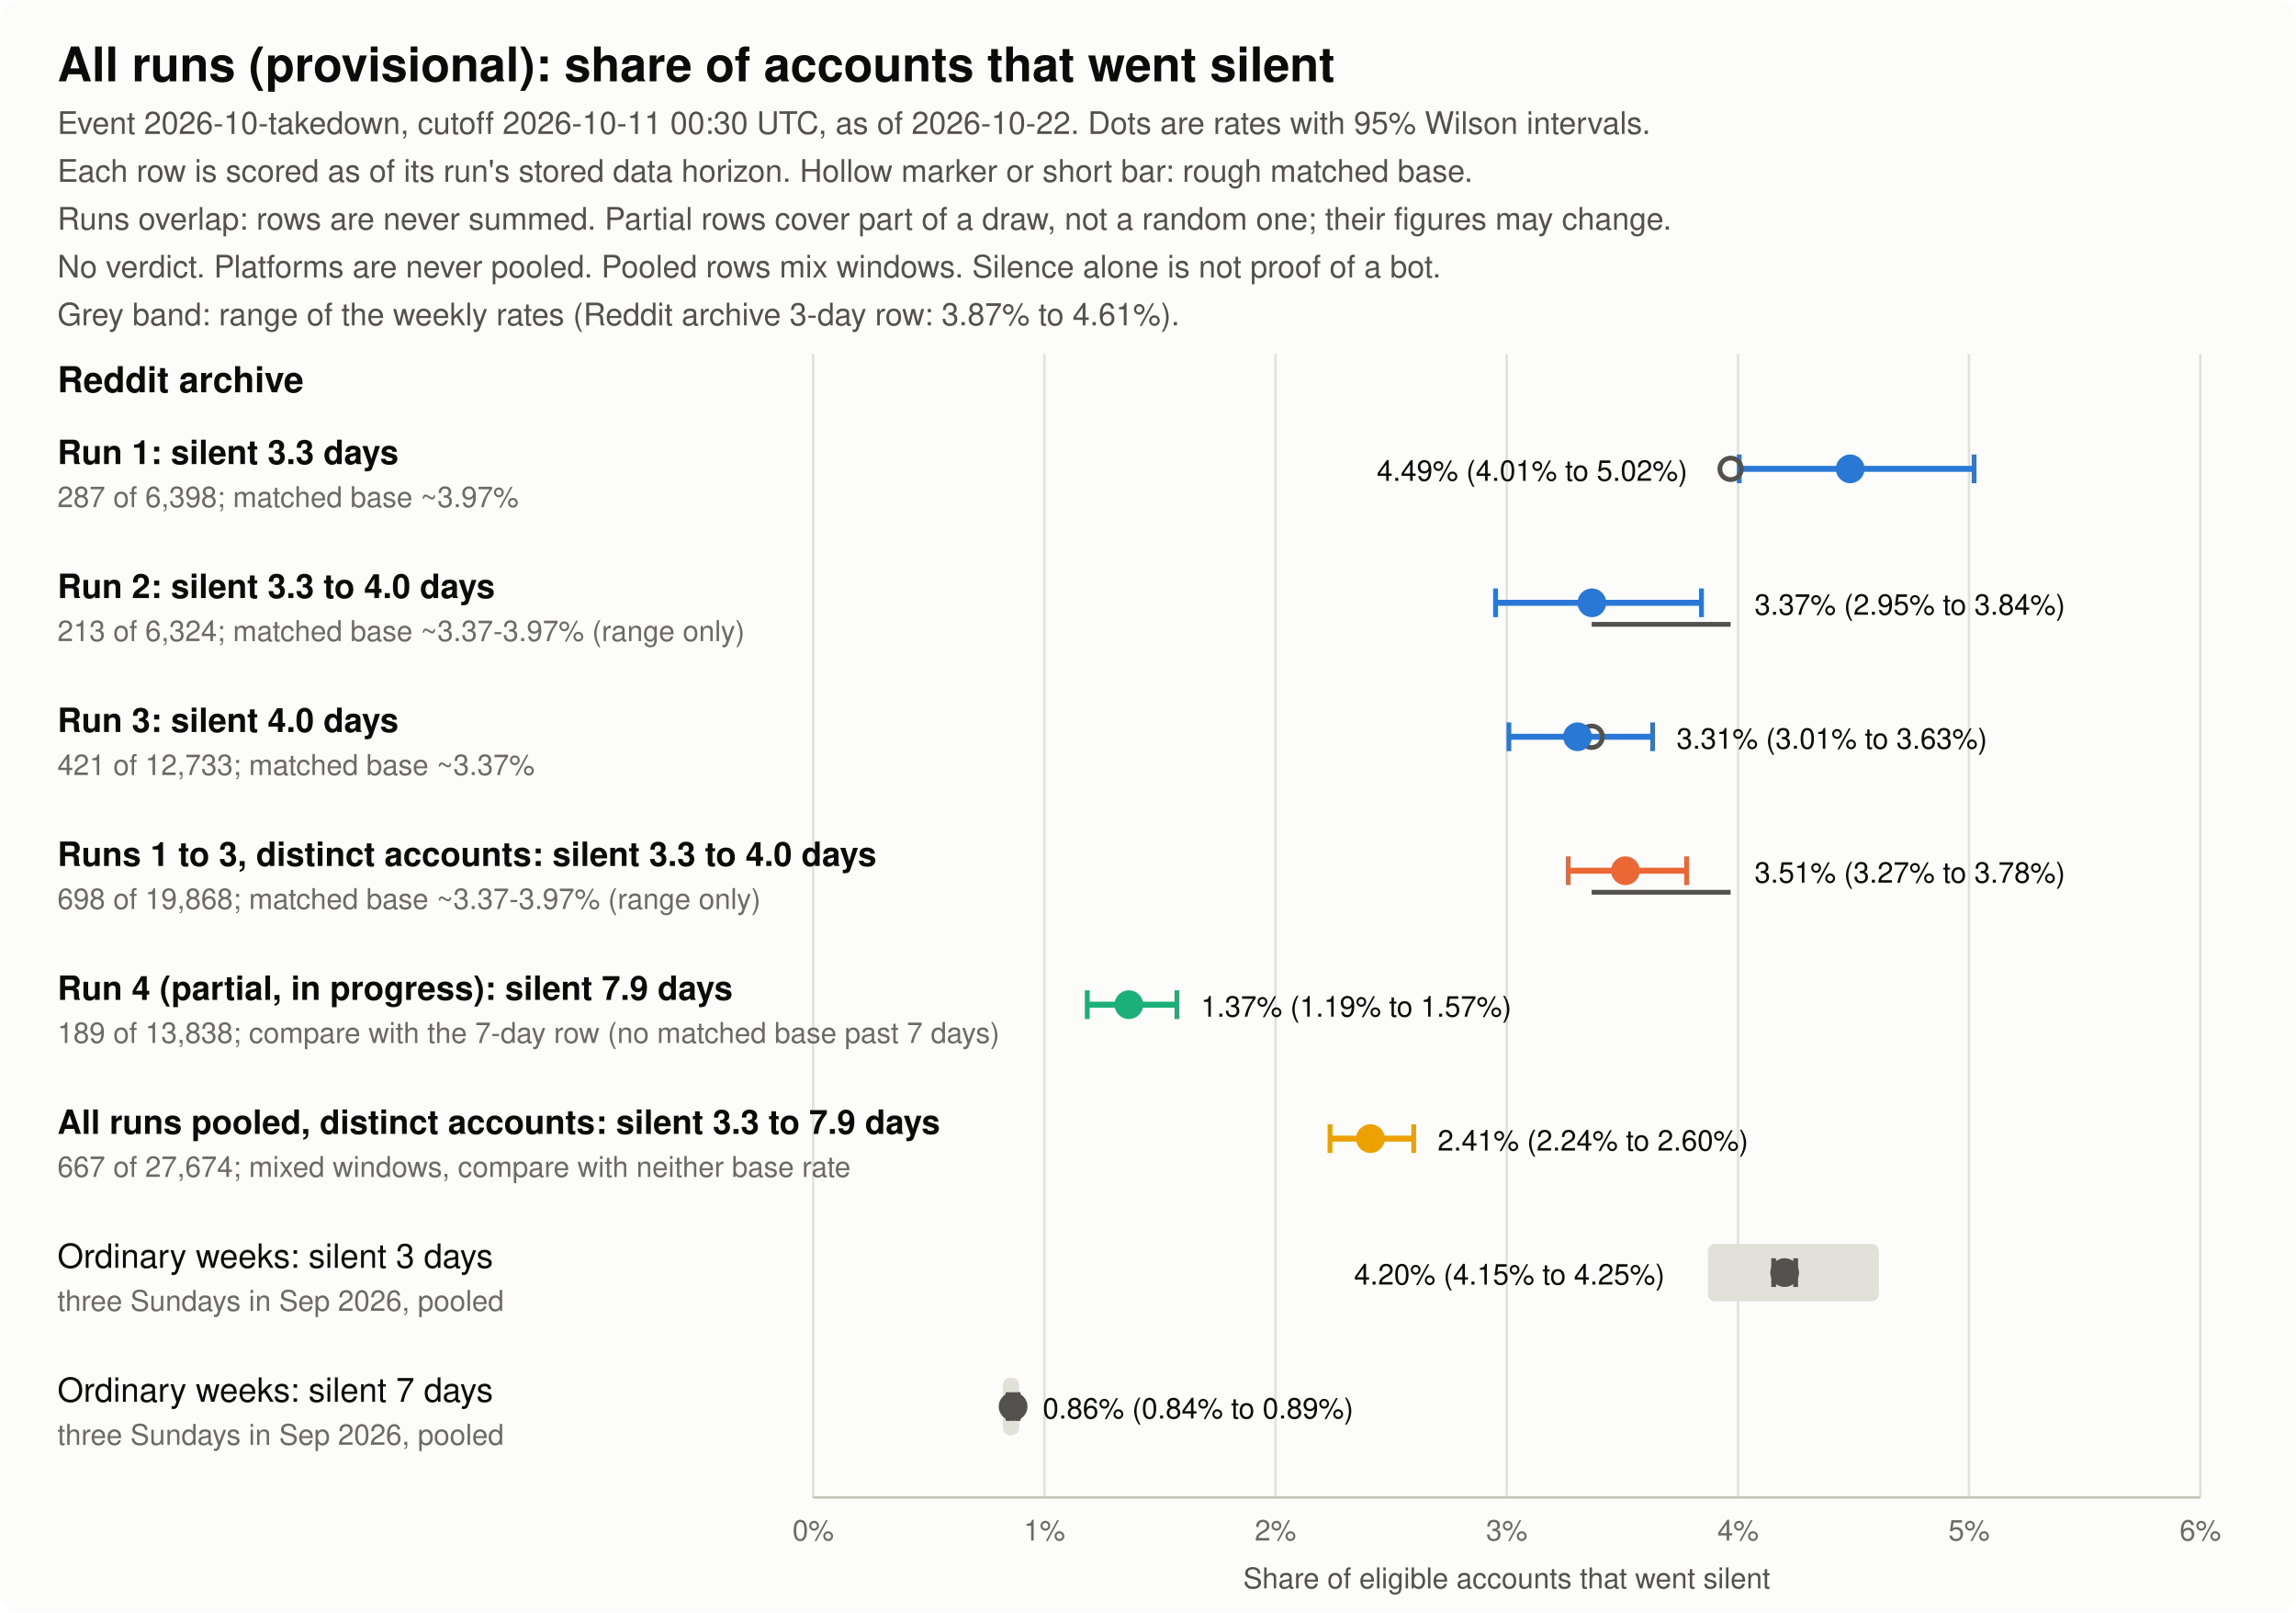
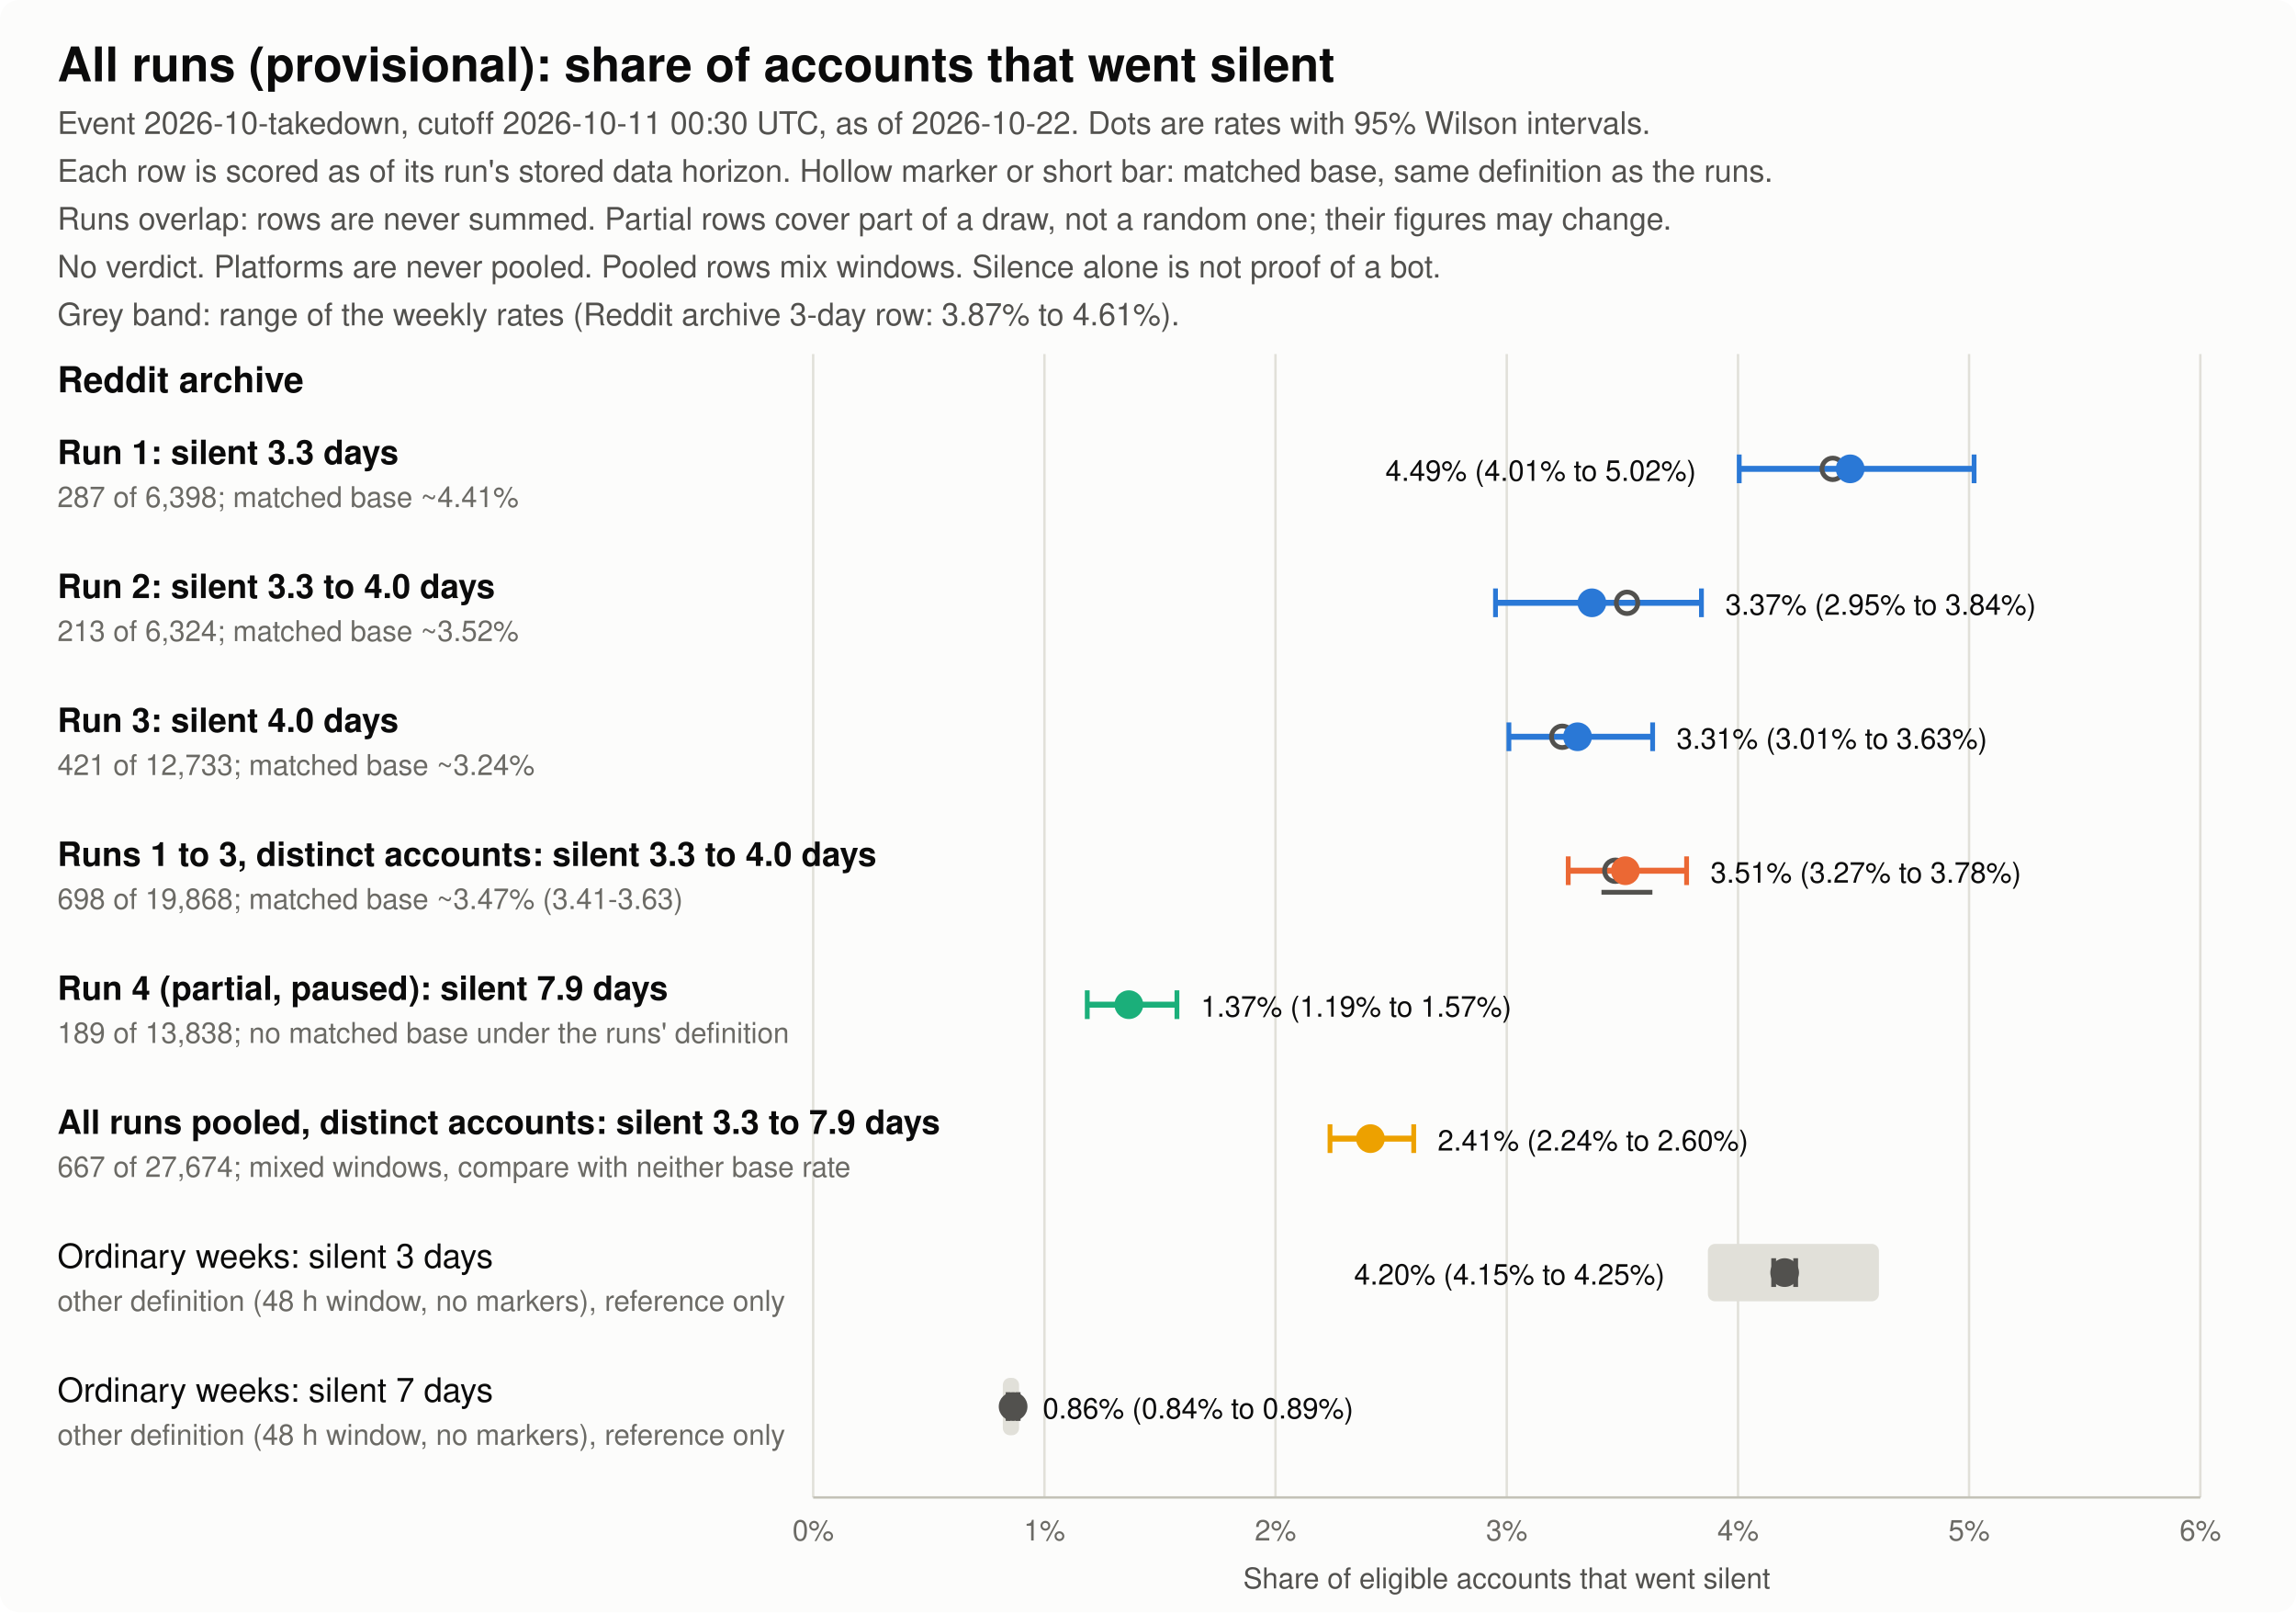
<svg xmlns="http://www.w3.org/2000/svg" width="960" height="674" viewBox="0 0 960 674" role="img" aria-labelledby="t d" font-family="-apple-system, BlinkMacSystemFont, 'Segoe UI', Helvetica, Arial, sans-serif">
  <rect width="960" height="674" rx="8" fill="#fcfcfb" />
  <text x="24.0" y="34.0" font-size="20" fill="#0b0b0b" font-weight="bold">All runs (provisional): share of accounts that went silent</text>
  <text x="24.0" y="56.0" font-size="13" fill="#52514e">Event 2026-10-takedown, cutoff 2026-10-11 00:30 UTC, as of 2026-10-22. Dots are rates with 95% Wilson intervals.</text>
-   <text x="24.0" y="76.0" font-size="13" fill="#52514e">Each row is scored as of its run's stored data horizon. Hollow marker or short bar: rough matched base.</text>
+   <text x="24.0" y="76.0" font-size="13" fill="#52514e">Each row is scored as of its run's stored data horizon. Hollow marker or short bar: matched base, same definition as the runs.</text>
  <text x="24.0" y="96.0" font-size="13" fill="#52514e">Runs overlap: rows are never summed. Partial rows cover part of a draw, not a random one; their figures may change.</text>
  <text x="24.0" y="116.0" font-size="13" fill="#52514e">No verdict. Platforms are never pooled. Pooled rows mix windows. Silence alone is not proof of a bot.</text>
  <text x="24.0" y="136.0" font-size="13" fill="#52514e">Grey band: range of the weekly rates (Reddit archive 3-day row: 3.87% to 4.61%).</text>
  <text x="24.0" y="164.0" font-size="15" fill="#0b0b0b" font-weight="bold">Reddit archive</text>
  <line x1="340.0" y1="148" x2="340.0" y2="626" stroke="#e1e0d9" stroke-width="1" />
  <text x="340.0" y="644.0" font-size="12" fill="#6b6a65" text-anchor="middle">0%</text>
  <line x1="436.7" y1="148" x2="436.7" y2="626" stroke="#e1e0d9" stroke-width="1" />
  <text x="436.7" y="644.0" font-size="12" fill="#6b6a65" text-anchor="middle">1%</text>
  <line x1="533.3" y1="148" x2="533.3" y2="626" stroke="#e1e0d9" stroke-width="1" />
  <text x="533.3" y="644.0" font-size="12" fill="#6b6a65" text-anchor="middle">2%</text>
  <line x1="630.0" y1="148" x2="630.0" y2="626" stroke="#e1e0d9" stroke-width="1" />
  <text x="630.0" y="644.0" font-size="12" fill="#6b6a65" text-anchor="middle">3%</text>
  <line x1="726.7" y1="148" x2="726.7" y2="626" stroke="#e1e0d9" stroke-width="1" />
  <text x="726.7" y="644.0" font-size="12" fill="#6b6a65" text-anchor="middle">4%</text>
  <line x1="823.3" y1="148" x2="823.3" y2="626" stroke="#e1e0d9" stroke-width="1" />
  <text x="823.3" y="644.0" font-size="12" fill="#6b6a65" text-anchor="middle">5%</text>
  <line x1="920.0" y1="148" x2="920.0" y2="626" stroke="#e1e0d9" stroke-width="1" />
  <text x="920.0" y="644.0" font-size="12" fill="#6b6a65" text-anchor="middle">6%</text>
  <line x1="340" y1="626" x2="920" y2="626" stroke="#c3c2b7" stroke-width="1" />
  <text x="630.0" y="664.0" font-size="12" fill="#52514e" text-anchor="middle">Share of eligible accounts that went silent</text>
  <text x="24.0" y="194.0" font-size="14" fill="#0b0b0b" font-weight="bold">Run 1: silent 3.3 days</text>
-   <text x="24.0" y="212.0" font-size="12" fill="#6b6a65">287 of 6,398; matched base ~3.97%</text>
+   <text x="24.0" y="212.0" font-size="12" fill="#6b6a65">287 of 6,398; matched base ~4.41%</text>
  <line x1="727.2" y1="196" x2="825.4" y2="196" stroke="#2a78d6" stroke-width="2.5" />
  <line x1="727.2" y1="190" x2="727.2" y2="202" stroke="#2a78d6" stroke-width="2" />
  <line x1="825.4" y1="190" x2="825.4" y2="202" stroke="#2a78d6" stroke-width="2" />
-   <circle cx="723.6" cy="196" r="4.5" fill="none" stroke="#52514e" stroke-width="2" />
+   <circle cx="766.3" cy="196" r="4.5" fill="none" stroke="#52514e" stroke-width="2" />
  <circle cx="773.6" cy="196" r="6" fill="#2a78d6" />
-   <text x="705.6" y="201.0" font-size="12" fill="#0b0b0b" text-anchor="end">4.49% (4.01% to 5.02%)</text>
+   <text x="709.2" y="201.0" font-size="12" fill="#0b0b0b" text-anchor="end">4.49% (4.01% to 5.02%)</text>
  <text x="24.0" y="250.0" font-size="14" fill="#0b0b0b" font-weight="bold">Run 2: silent 3.3 to 4.0 days</text>
-   <text x="24.0" y="268.0" font-size="12" fill="#6b6a65">213 of 6,324; matched base ~3.37-3.97% (range only)</text>
+   <text x="24.0" y="268.0" font-size="12" fill="#6b6a65">213 of 6,324; matched base ~3.52%</text>
  <line x1="625.3" y1="252" x2="711.4" y2="252" stroke="#2a78d6" stroke-width="2.5" />
  <line x1="625.3" y1="246" x2="625.3" y2="258" stroke="#2a78d6" stroke-width="2" />
  <line x1="711.4" y1="246" x2="711.4" y2="258" stroke="#2a78d6" stroke-width="2" />
-   <line x1="665.5" y1="261" x2="723.6" y2="261" stroke="#52514e" stroke-width="2" />
+   <circle cx="680.3" cy="252" r="4.5" fill="none" stroke="#52514e" stroke-width="2" />
  <circle cx="665.6" cy="252" r="6" fill="#2a78d6" />
-   <text x="733.6" y="257.0" font-size="12" fill="#0b0b0b">3.37% (2.95% to 3.84%)</text>
+   <text x="721.4" y="257.0" font-size="12" fill="#0b0b0b">3.37% (2.95% to 3.84%)</text>
  <text x="24.0" y="306.0" font-size="14" fill="#0b0b0b" font-weight="bold">Run 3: silent 4.0 days</text>
-   <text x="24.0" y="324.0" font-size="12" fill="#6b6a65">421 of 12,733; matched base ~3.37%</text>
+   <text x="24.0" y="324.0" font-size="12" fill="#6b6a65">421 of 12,733; matched base ~3.24%</text>
  <line x1="630.9" y1="308" x2="691.0" y2="308" stroke="#2a78d6" stroke-width="2.5" />
  <line x1="630.9" y1="302" x2="630.9" y2="314" stroke="#2a78d6" stroke-width="2" />
  <line x1="691.0" y1="302" x2="691.0" y2="314" stroke="#2a78d6" stroke-width="2" />
-   <circle cx="665.5" cy="308" r="4.5" fill="none" stroke="#52514e" stroke-width="2" />
+   <circle cx="653.2" cy="308" r="4.5" fill="none" stroke="#52514e" stroke-width="2" />
  <circle cx="659.6" cy="308" r="6" fill="#2a78d6" />
  <text x="701.0" y="313.0" font-size="12" fill="#0b0b0b">3.31% (3.01% to 3.63%)</text>
  <text x="24.0" y="362.0" font-size="14" fill="#0b0b0b" font-weight="bold">Runs 1 to 3, distinct accounts: silent 3.3 to 4.0 days</text>
-   <text x="24.0" y="380.0" font-size="12" fill="#6b6a65">698 of 19,868; matched base ~3.37-3.97% (range only)</text>
+   <text x="24.0" y="380.0" font-size="12" fill="#6b6a65">698 of 19,868; matched base ~3.47% (3.41-3.63)</text>
  <line x1="655.7" y1="364" x2="705.2" y2="364" stroke="#eb6834" stroke-width="2.5" />
  <line x1="655.7" y1="358" x2="655.7" y2="370" stroke="#eb6834" stroke-width="2" />
  <line x1="705.2" y1="358" x2="705.2" y2="370" stroke="#eb6834" stroke-width="2" />
-   <line x1="665.5" y1="373" x2="723.6" y2="373" stroke="#52514e" stroke-width="2" />
+   <line x1="669.6" y1="373" x2="690.9" y2="373" stroke="#52514e" stroke-width="2" />
+   <circle cx="675.4" cy="364" r="4.5" fill="none" stroke="#52514e" stroke-width="2" />
  <circle cx="679.6" cy="364" r="6" fill="#eb6834" />
-   <text x="733.6" y="369.0" font-size="12" fill="#0b0b0b">3.51% (3.27% to 3.78%)</text>
-   <text x="24.0" y="418.0" font-size="14" fill="#0b0b0b" font-weight="bold">Run 4 (partial, in progress): silent 7.9 days</text>
-   <text x="24.0" y="436.0" font-size="12" fill="#6b6a65">189 of 13,838; compare with the 7-day row (no matched base past 7 days)</text>
+   <text x="715.2" y="369.0" font-size="12" fill="#0b0b0b">3.51% (3.27% to 3.78%)</text>
+   <text x="24.0" y="418.0" font-size="14" fill="#0b0b0b" font-weight="bold">Run 4 (partial, paused): silent 7.9 days</text>
+   <text x="24.0" y="436.0" font-size="12" fill="#6b6a65">189 of 13,838; no matched base under the runs' definition</text>
  <line x1="454.6" y1="420" x2="492.1" y2="420" stroke="#1baf7a" stroke-width="2.5" />
  <line x1="454.6" y1="414" x2="454.6" y2="426" stroke="#1baf7a" stroke-width="2" />
  <line x1="492.1" y1="414" x2="492.1" y2="426" stroke="#1baf7a" stroke-width="2" />
  <circle cx="472.0" cy="420" r="6" fill="#1baf7a" />
  <text x="502.1" y="425.0" font-size="12" fill="#0b0b0b">1.37% (1.19% to 1.57%)</text>
  <text x="24.0" y="474.0" font-size="14" fill="#0b0b0b" font-weight="bold">All runs pooled, distinct accounts: silent 3.3 to 7.9 days</text>
  <text x="24.0" y="492.0" font-size="12" fill="#6b6a65">667 of 27,674; mixed windows, compare with neither base rate</text>
  <line x1="556.1" y1="476" x2="591.1" y2="476" stroke="#eda100" stroke-width="2.5" />
  <line x1="556.1" y1="470" x2="556.1" y2="482" stroke="#eda100" stroke-width="2" />
  <line x1="591.1" y1="470" x2="591.1" y2="482" stroke="#eda100" stroke-width="2" />
  <circle cx="573.0" cy="476" r="6" fill="#eda100" />
  <text x="601.1" y="481.0" font-size="12" fill="#0b0b0b">2.41% (2.24% to 2.60%)</text>
  <text x="24.0" y="530.0" font-size="14" fill="#0b0b0b">Ordinary weeks: silent 3 days</text>
-   <text x="24.0" y="548.0" font-size="12" fill="#6b6a65">three Sundays in Sep 2026, pooled</text>
+   <text x="24.0" y="548.0" font-size="12" fill="#6b6a65">other definition (48 h window, no markers), reference only</text>
  <rect x="714.1" y="520" width="71.5" height="24" rx="3" fill="#e1e0d9" />
  <line x1="741.6" y1="532" x2="750.8" y2="532" stroke="#52514e" stroke-width="2.5" />
  <line x1="741.6" y1="526" x2="741.6" y2="538" stroke="#52514e" stroke-width="2" />
  <line x1="750.8" y1="526" x2="750.8" y2="538" stroke="#52514e" stroke-width="2" />
  <circle cx="746.2" cy="532" r="6" fill="#52514e" />
  <text x="696.1" y="537.0" font-size="12" fill="#0b0b0b" text-anchor="end">4.20% (4.15% to 4.25%)</text>
  <text x="24.0" y="586.0" font-size="14" fill="#0b0b0b">Ordinary weeks: silent 7 days</text>
-   <text x="24.0" y="604.0" font-size="12" fill="#6b6a65">three Sundays in Sep 2026, pooled</text>
+   <text x="24.0" y="604.0" font-size="12" fill="#6b6a65">other definition (48 h window, no markers), reference only</text>
  <rect x="419.3" y="576" width="6.8" height="24" rx="3" fill="#e1e0d9" />
  <line x1="421.5" y1="588" x2="425.7" y2="588" stroke="#52514e" stroke-width="2.5" />
  <line x1="421.5" y1="582" x2="421.5" y2="594" stroke="#52514e" stroke-width="2" />
  <line x1="425.7" y1="582" x2="425.7" y2="594" stroke="#52514e" stroke-width="2" />
  <circle cx="423.6" cy="588" r="6" fill="#52514e" />
  <text x="436.0" y="593.0" font-size="12" fill="#0b0b0b">0.86% (0.84% to 0.89%)</text>
</svg>
